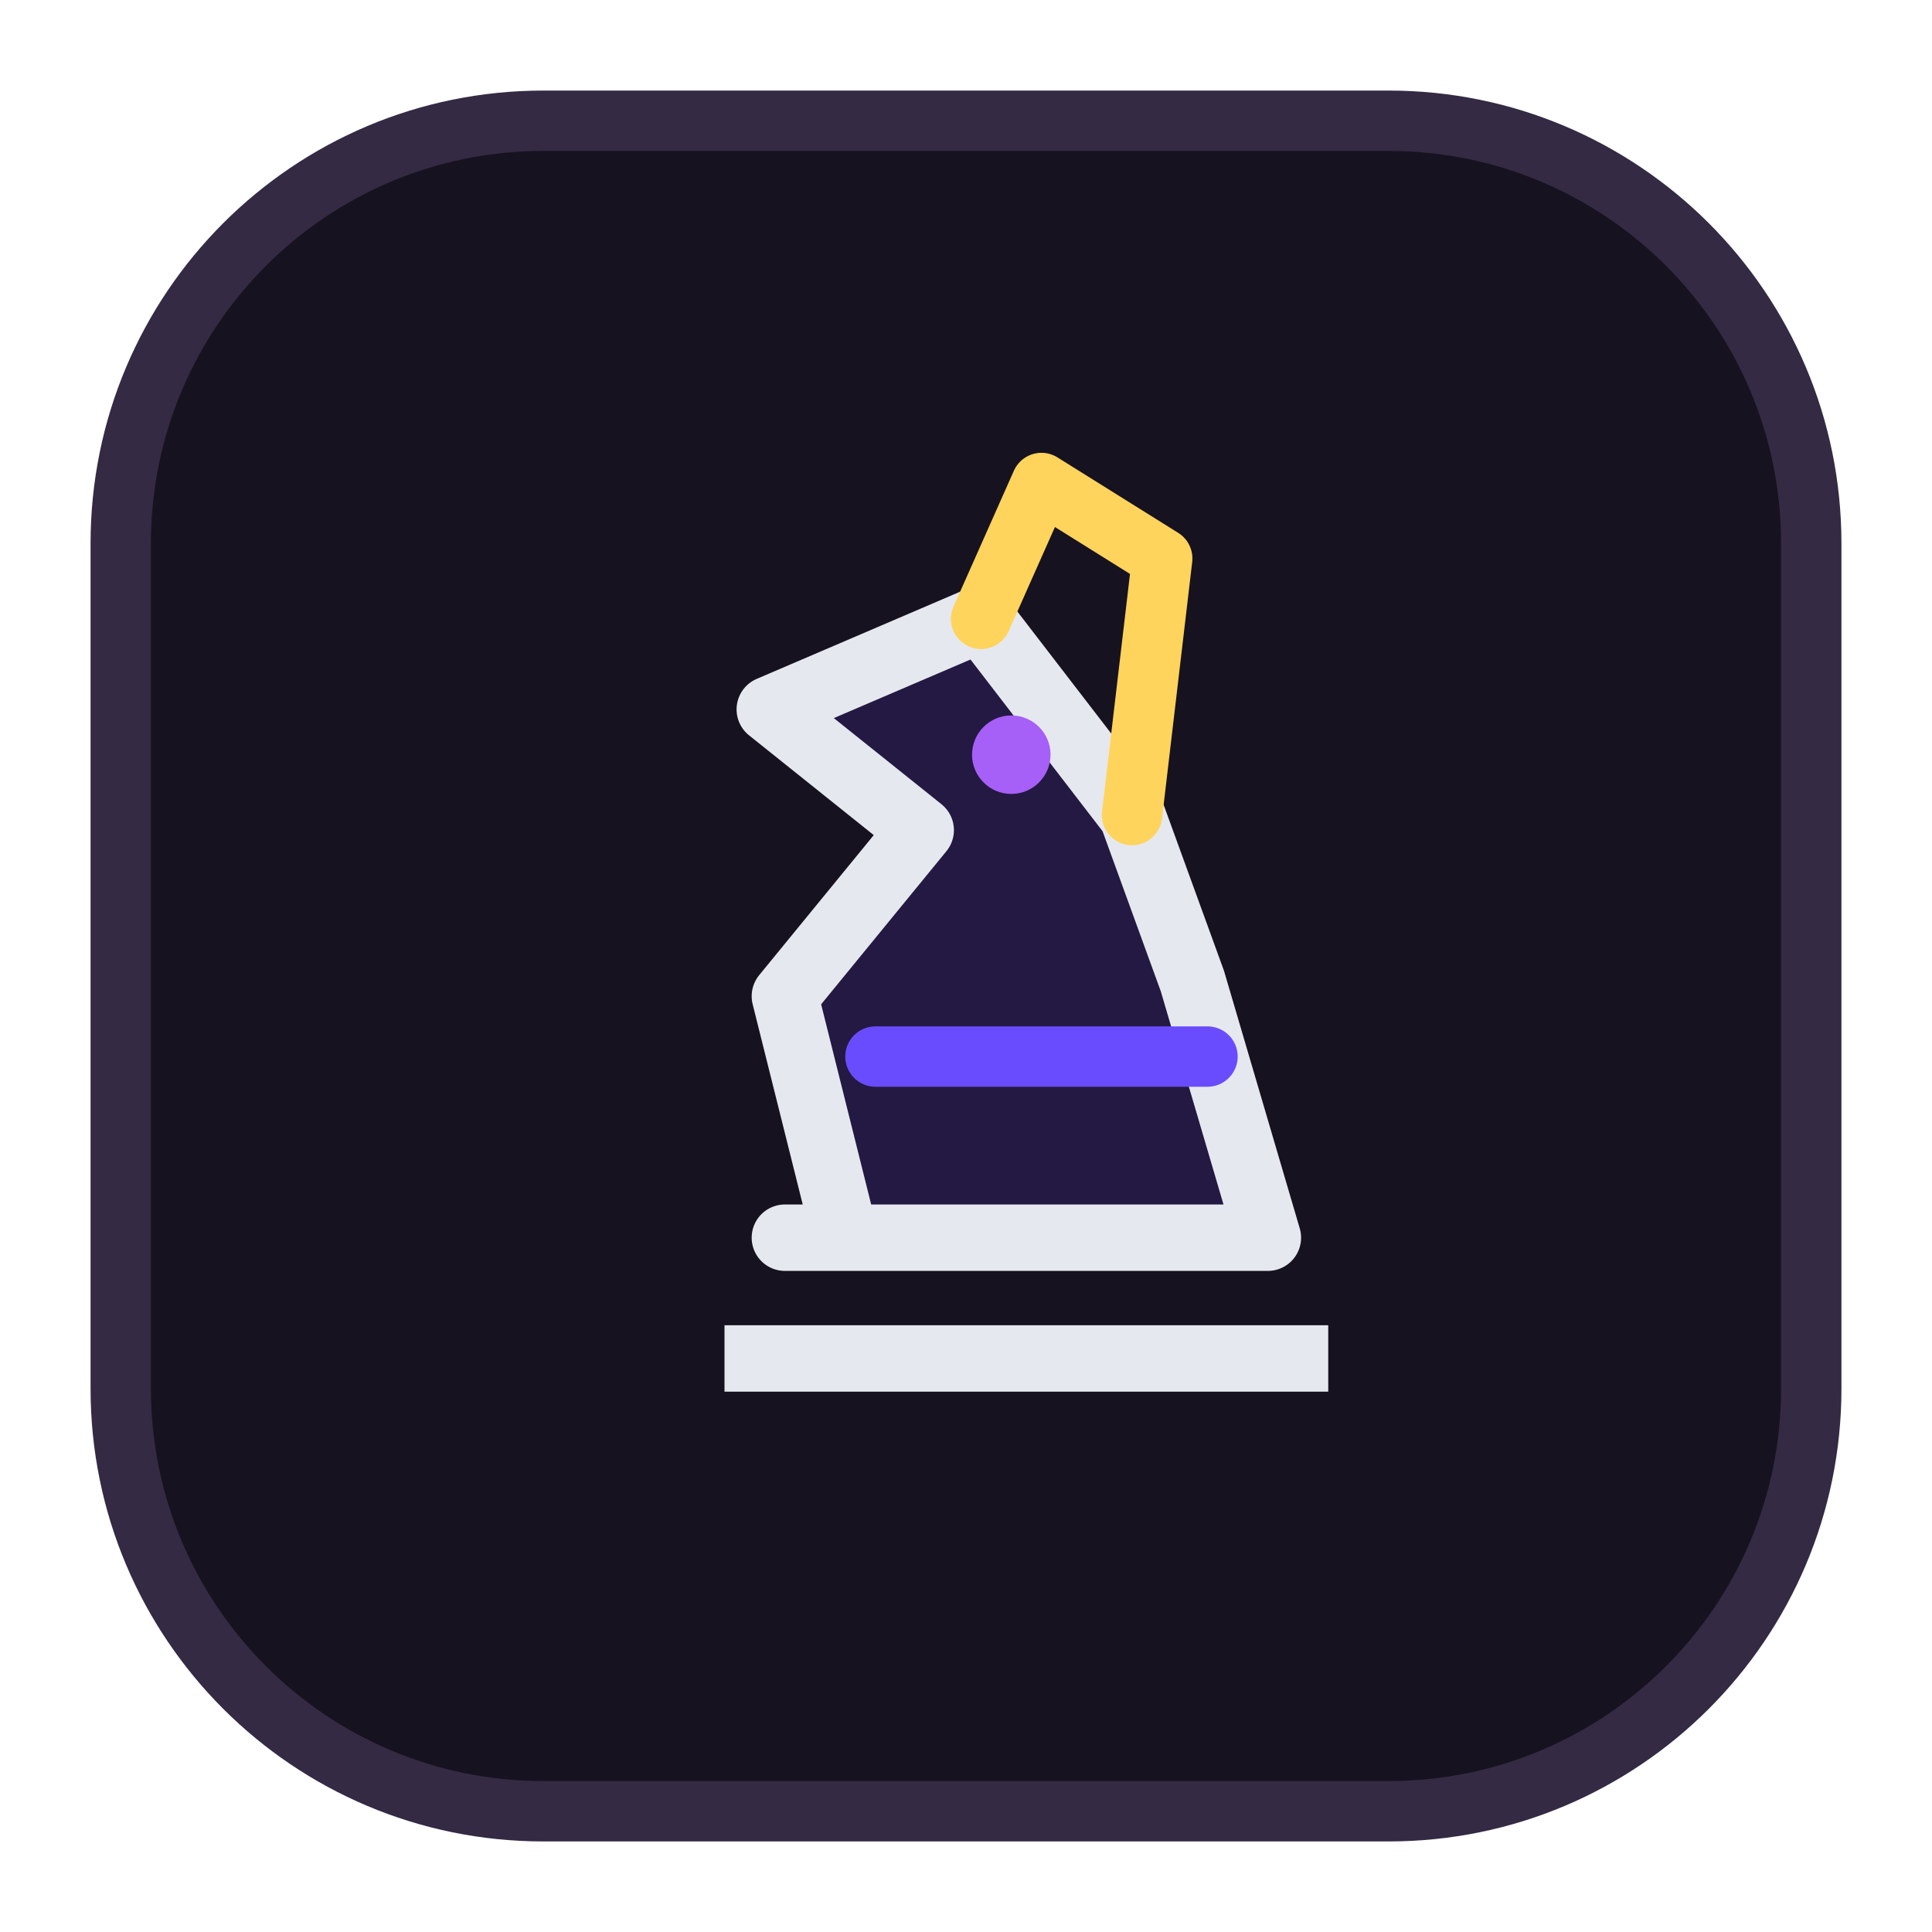
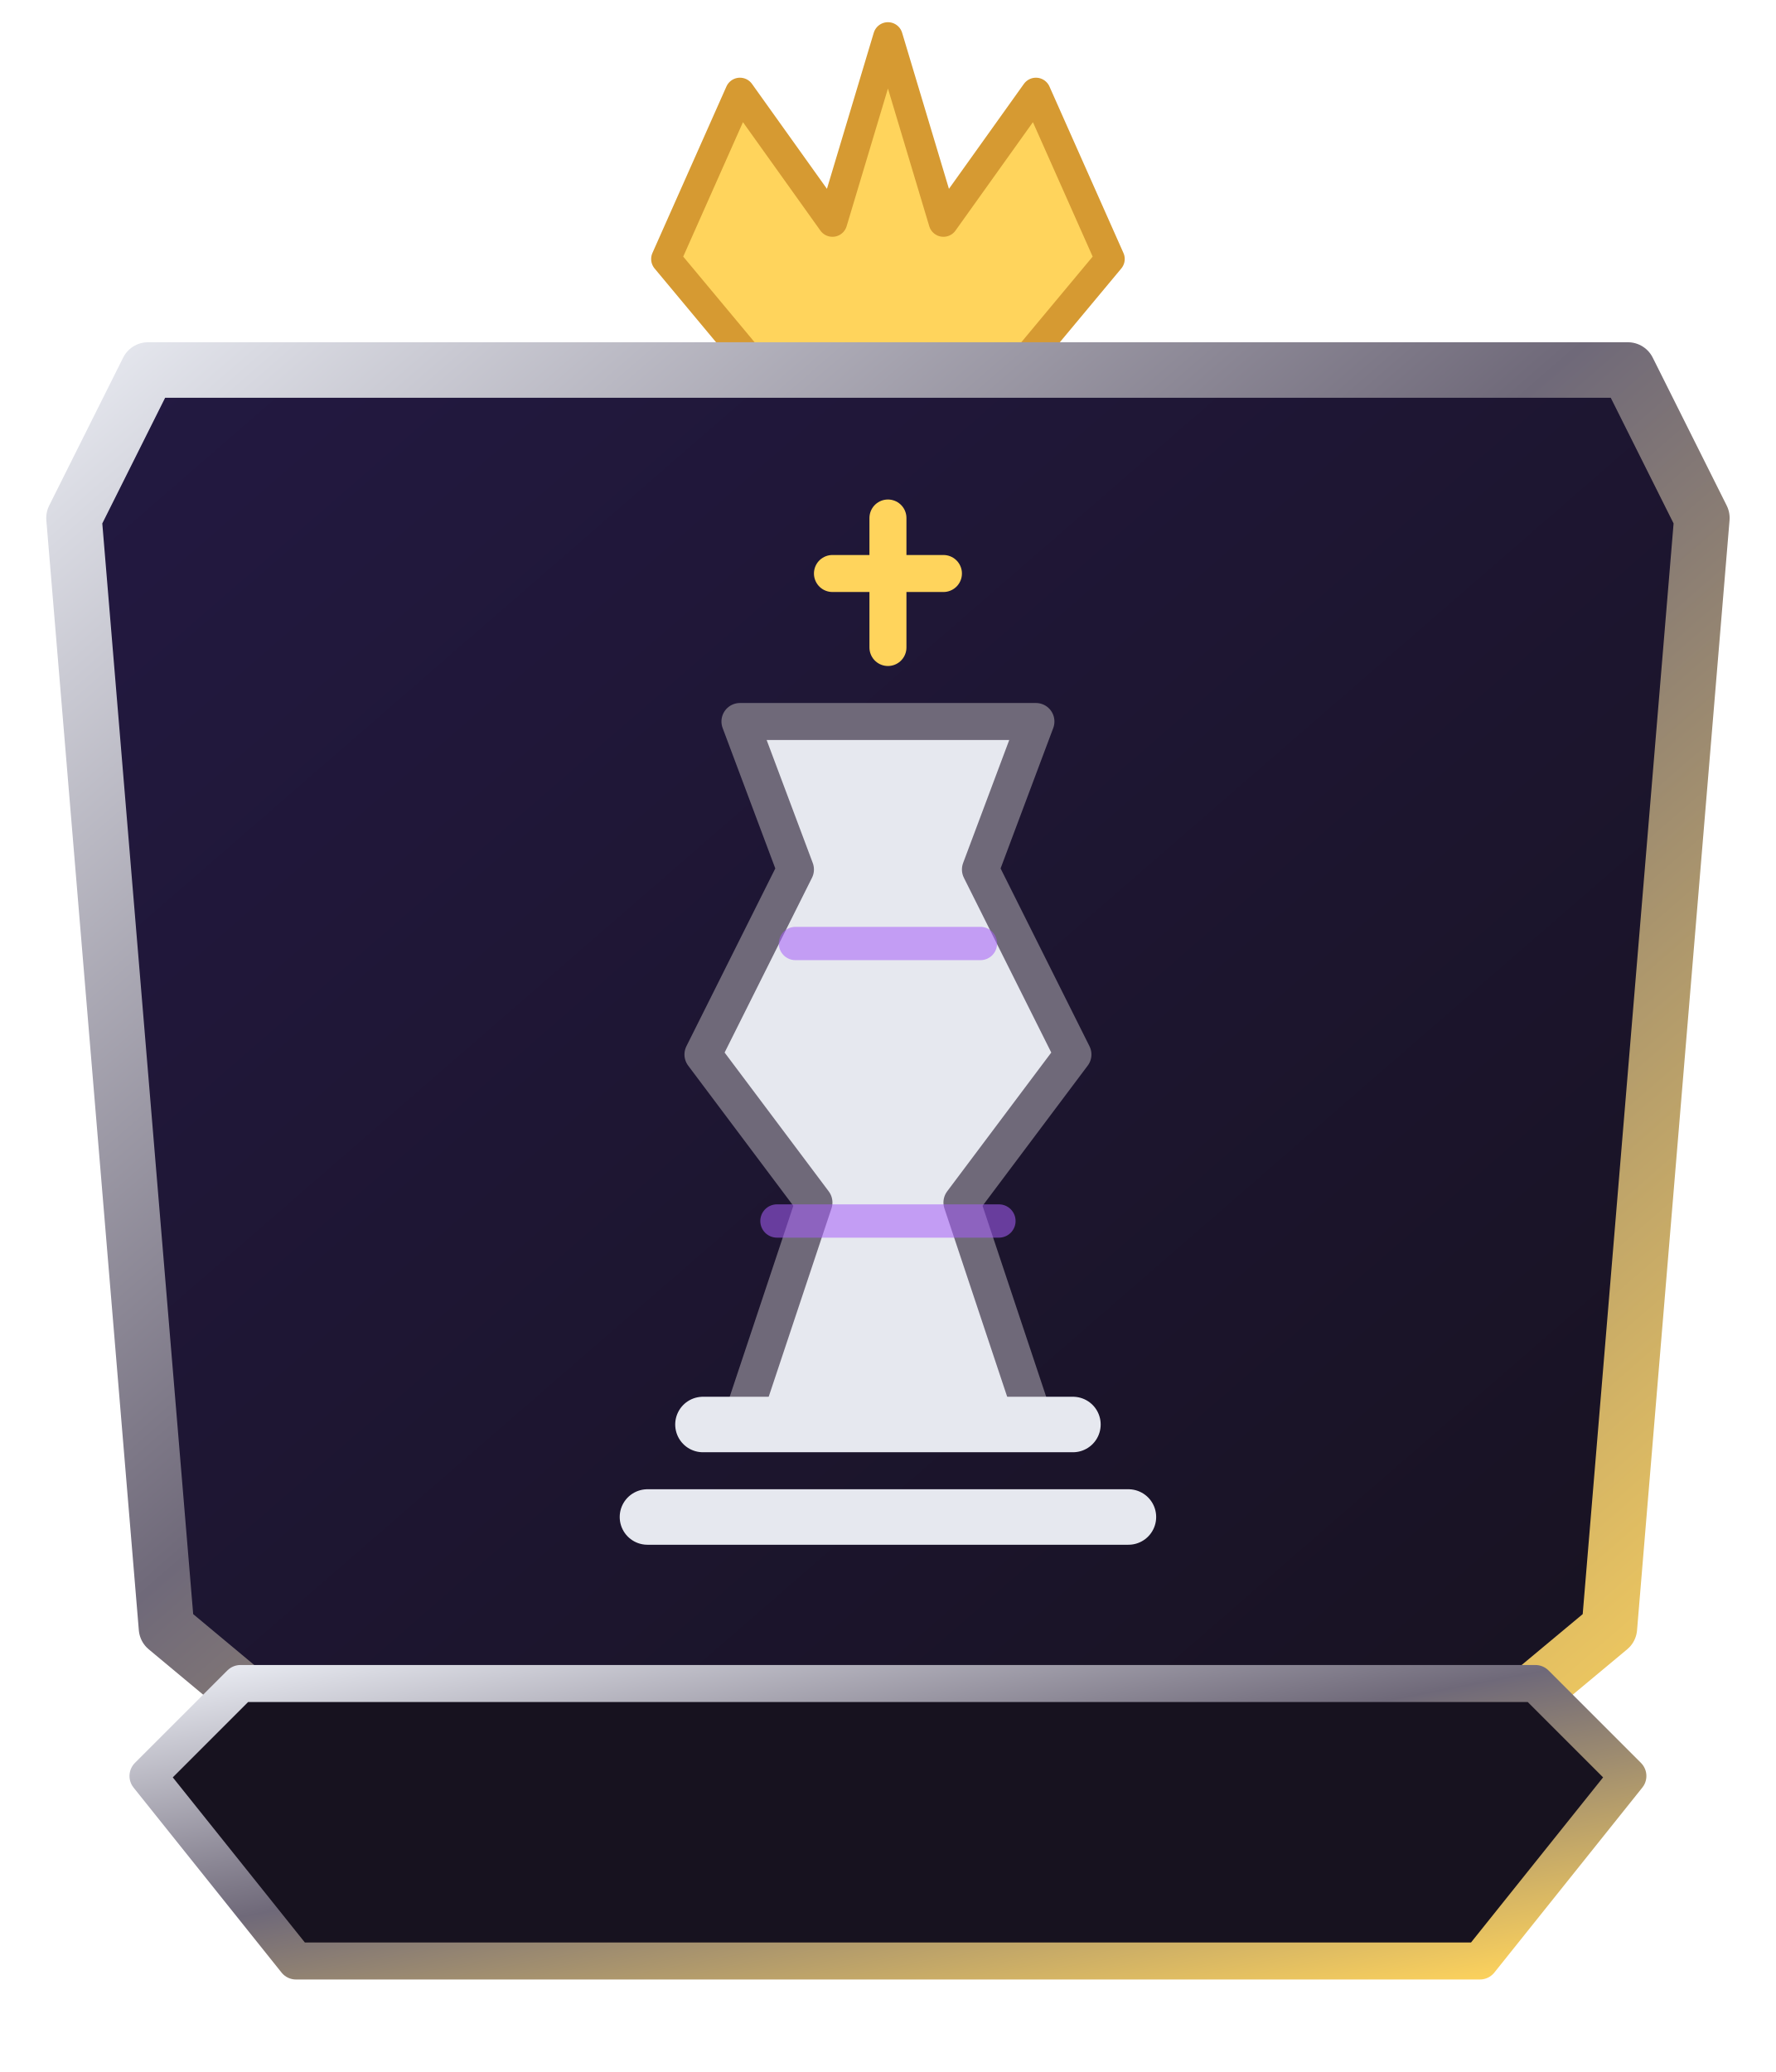
- <svg xmlns="http://www.w3.org/2000/svg" viewBox="0 0 64 64">
-   <rect x="4" y="4" width="56" height="56" rx="14" fill="#17121F" stroke="#342A43" stroke-width="2" />
-   <path d="M24 45h20M26 41h16l-2.5-8.5-2-5.5-5-6.5-7 3 5 4-4.5 5.5 2 8Z" fill="#231942" stroke="#E6E8EF" stroke-width="2.2" stroke-linejoin="round" />
-   <path d="m32.5 20.5 2-4.5 4 2.5-1 8.5" fill="none" stroke="#FFD45C" stroke-width="2" stroke-linecap="round" stroke-linejoin="round" />
-   <circle cx="33.5" cy="25" r="1.3" fill="#A65FF7" />
-   <path d="M29 35h11" stroke="#6A4CFF" stroke-width="2" stroke-linecap="round" />
+ <svg xmlns="http://www.w3.org/2000/svg" viewBox="0 0 96 112">
+   <defs>
+     <linearGradient id="frame" x1="0" y1="0" x2="1" y2="1">
+       <stop stop-color="#E6E8EF" />
+       <stop offset=".45" stop-color="#6F6979" />
+       <stop offset="1" stop-color="#FFD45C" />
+     </linearGradient>
+     <linearGradient id="field" x1="0" y1="0" x2="1" y2="1">
+       <stop stop-color="#231942" />
+       <stop offset="1" stop-color="#17121F" />
+     </linearGradient>
+   </defs>
+   <path d="M36 14 40 5l5 7 3-10 3 10 5-7 4 9-5 6H41Z" fill="#FFD45C" stroke="#D69A32" stroke-width="1.6" stroke-linejoin="round" />
+   <path d="M8 20h80l4 8-5 60-12 10H21L9 88 4 28Z" fill="url(#field)" stroke="url(#frame)" stroke-width="3" stroke-linejoin="round" />
+   <path d="M45 31h6M48 28v7" stroke="#FFD45C" stroke-width="2" stroke-linecap="round" />
+   <path d="M40 39h16l-3 8 5 10-6 8 4 12H40l4-12-6-8 5-10Z" fill="#E6E8EF" stroke="#6F6979" stroke-width="2" stroke-linejoin="round" />
+   <path d="M38 77h20M35 82h26" stroke="#E6E8EF" stroke-width="3" stroke-linecap="round" />
+   <path d="M43 51h10M42 66h12" stroke="#A65FF7" stroke-opacity=".55" stroke-width="1.8" stroke-linecap="round" />
+   <path d="M13 91h70l5 5-8 10H16L8 96Z" fill="#17121F" stroke="url(#frame)" stroke-width="2" stroke-linejoin="round" />
</svg>
